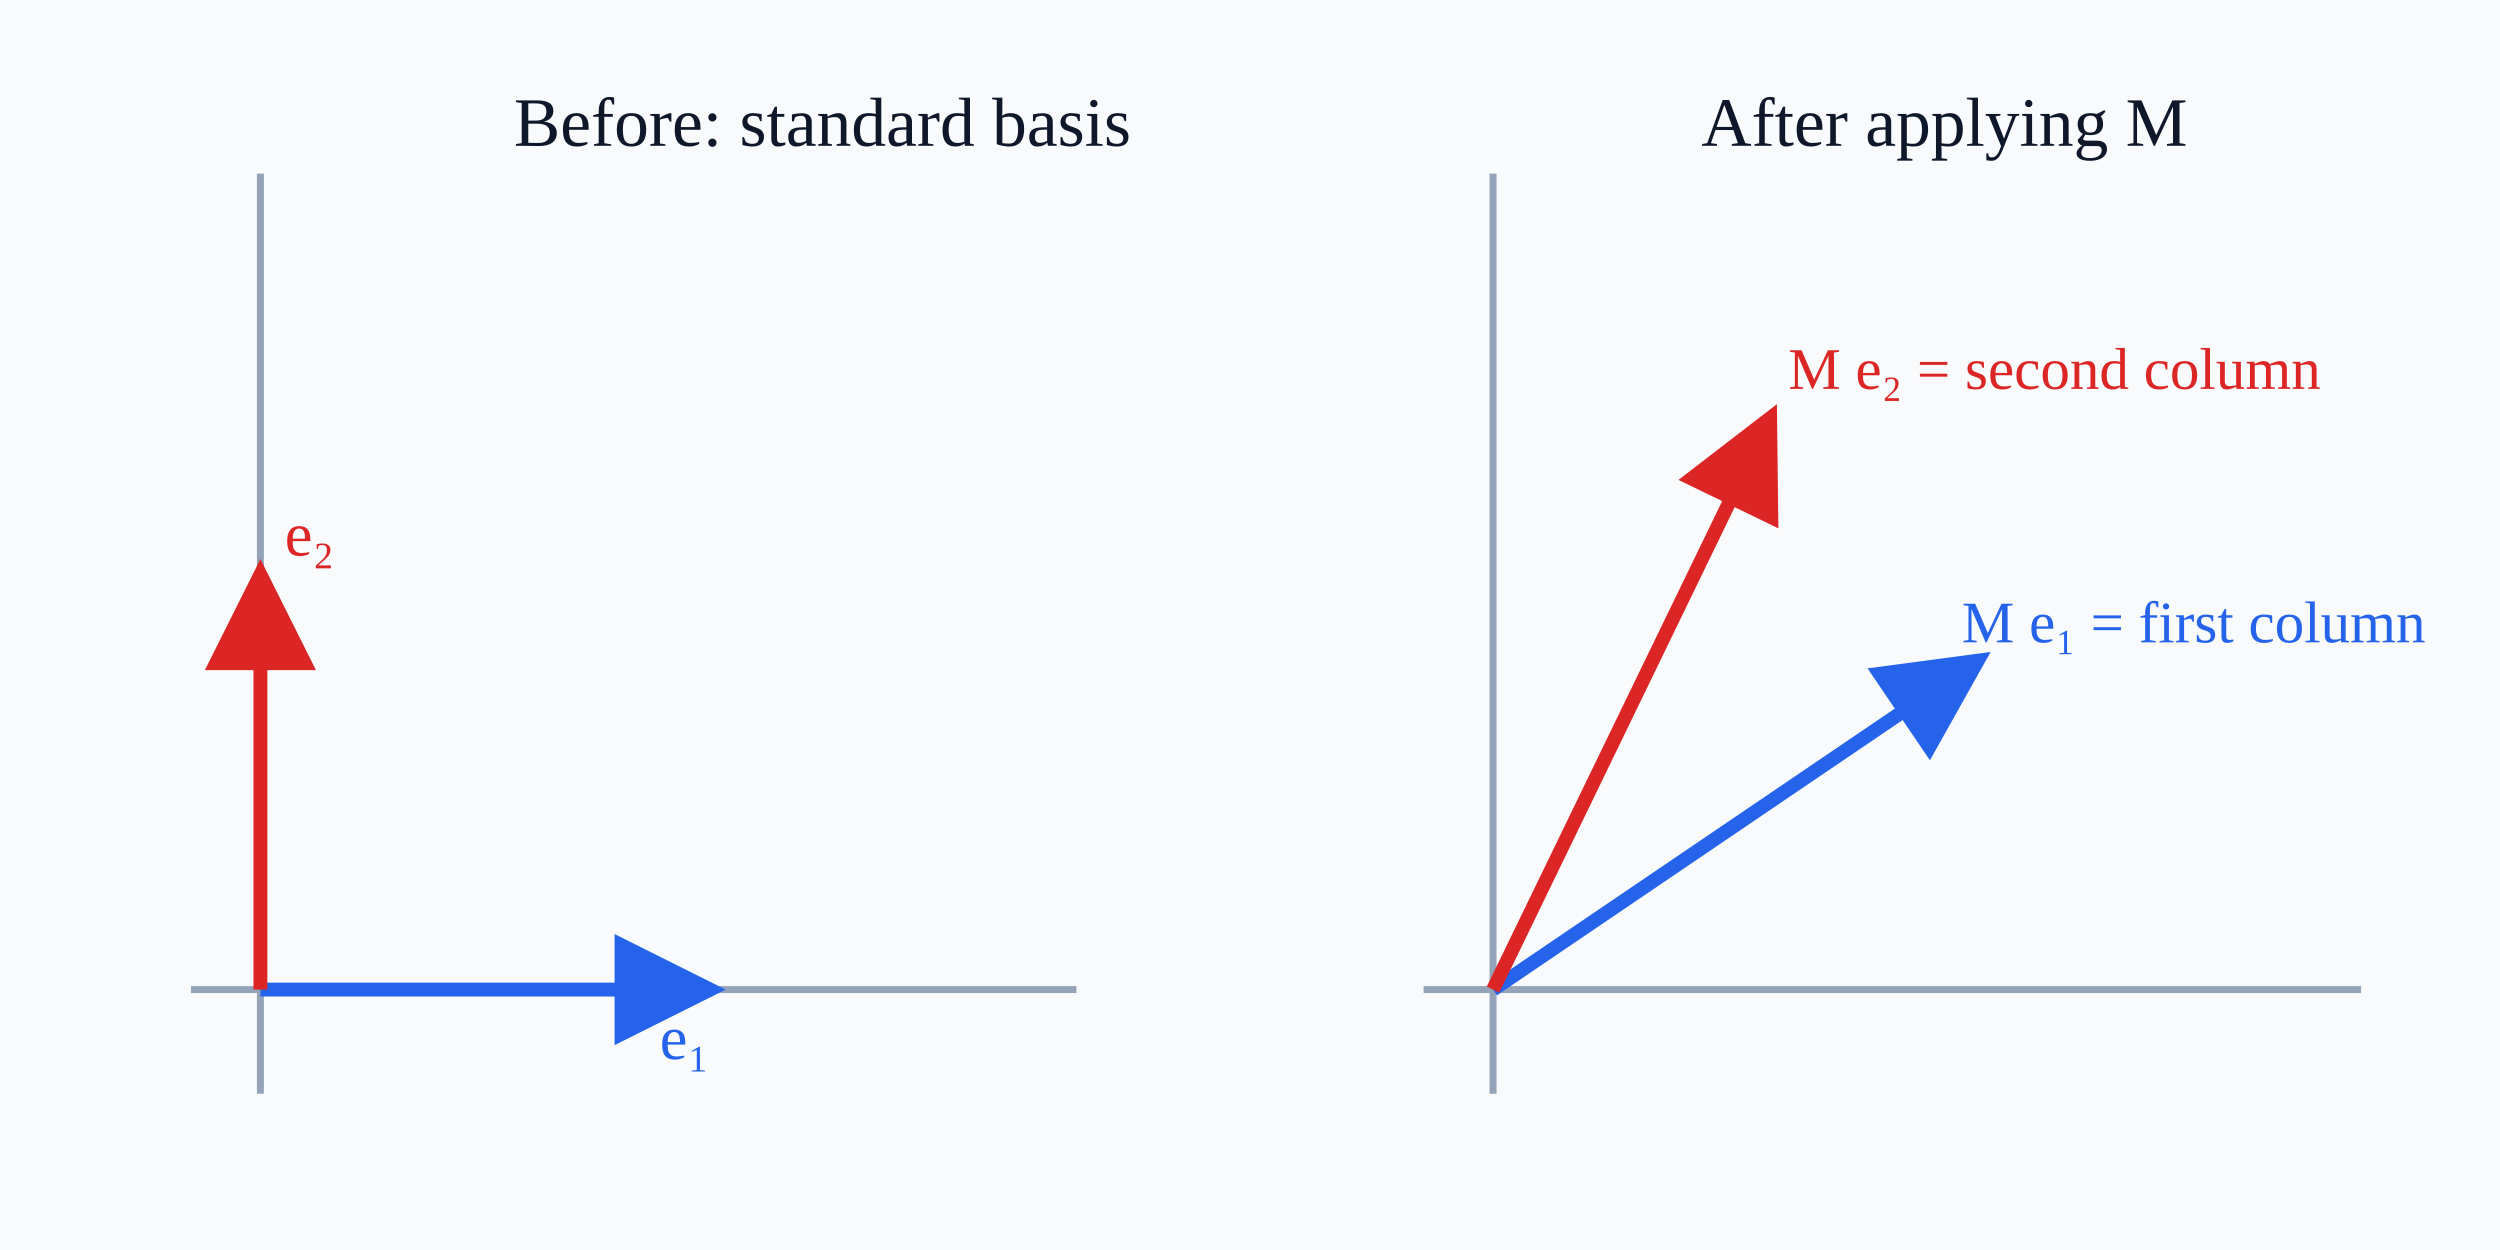
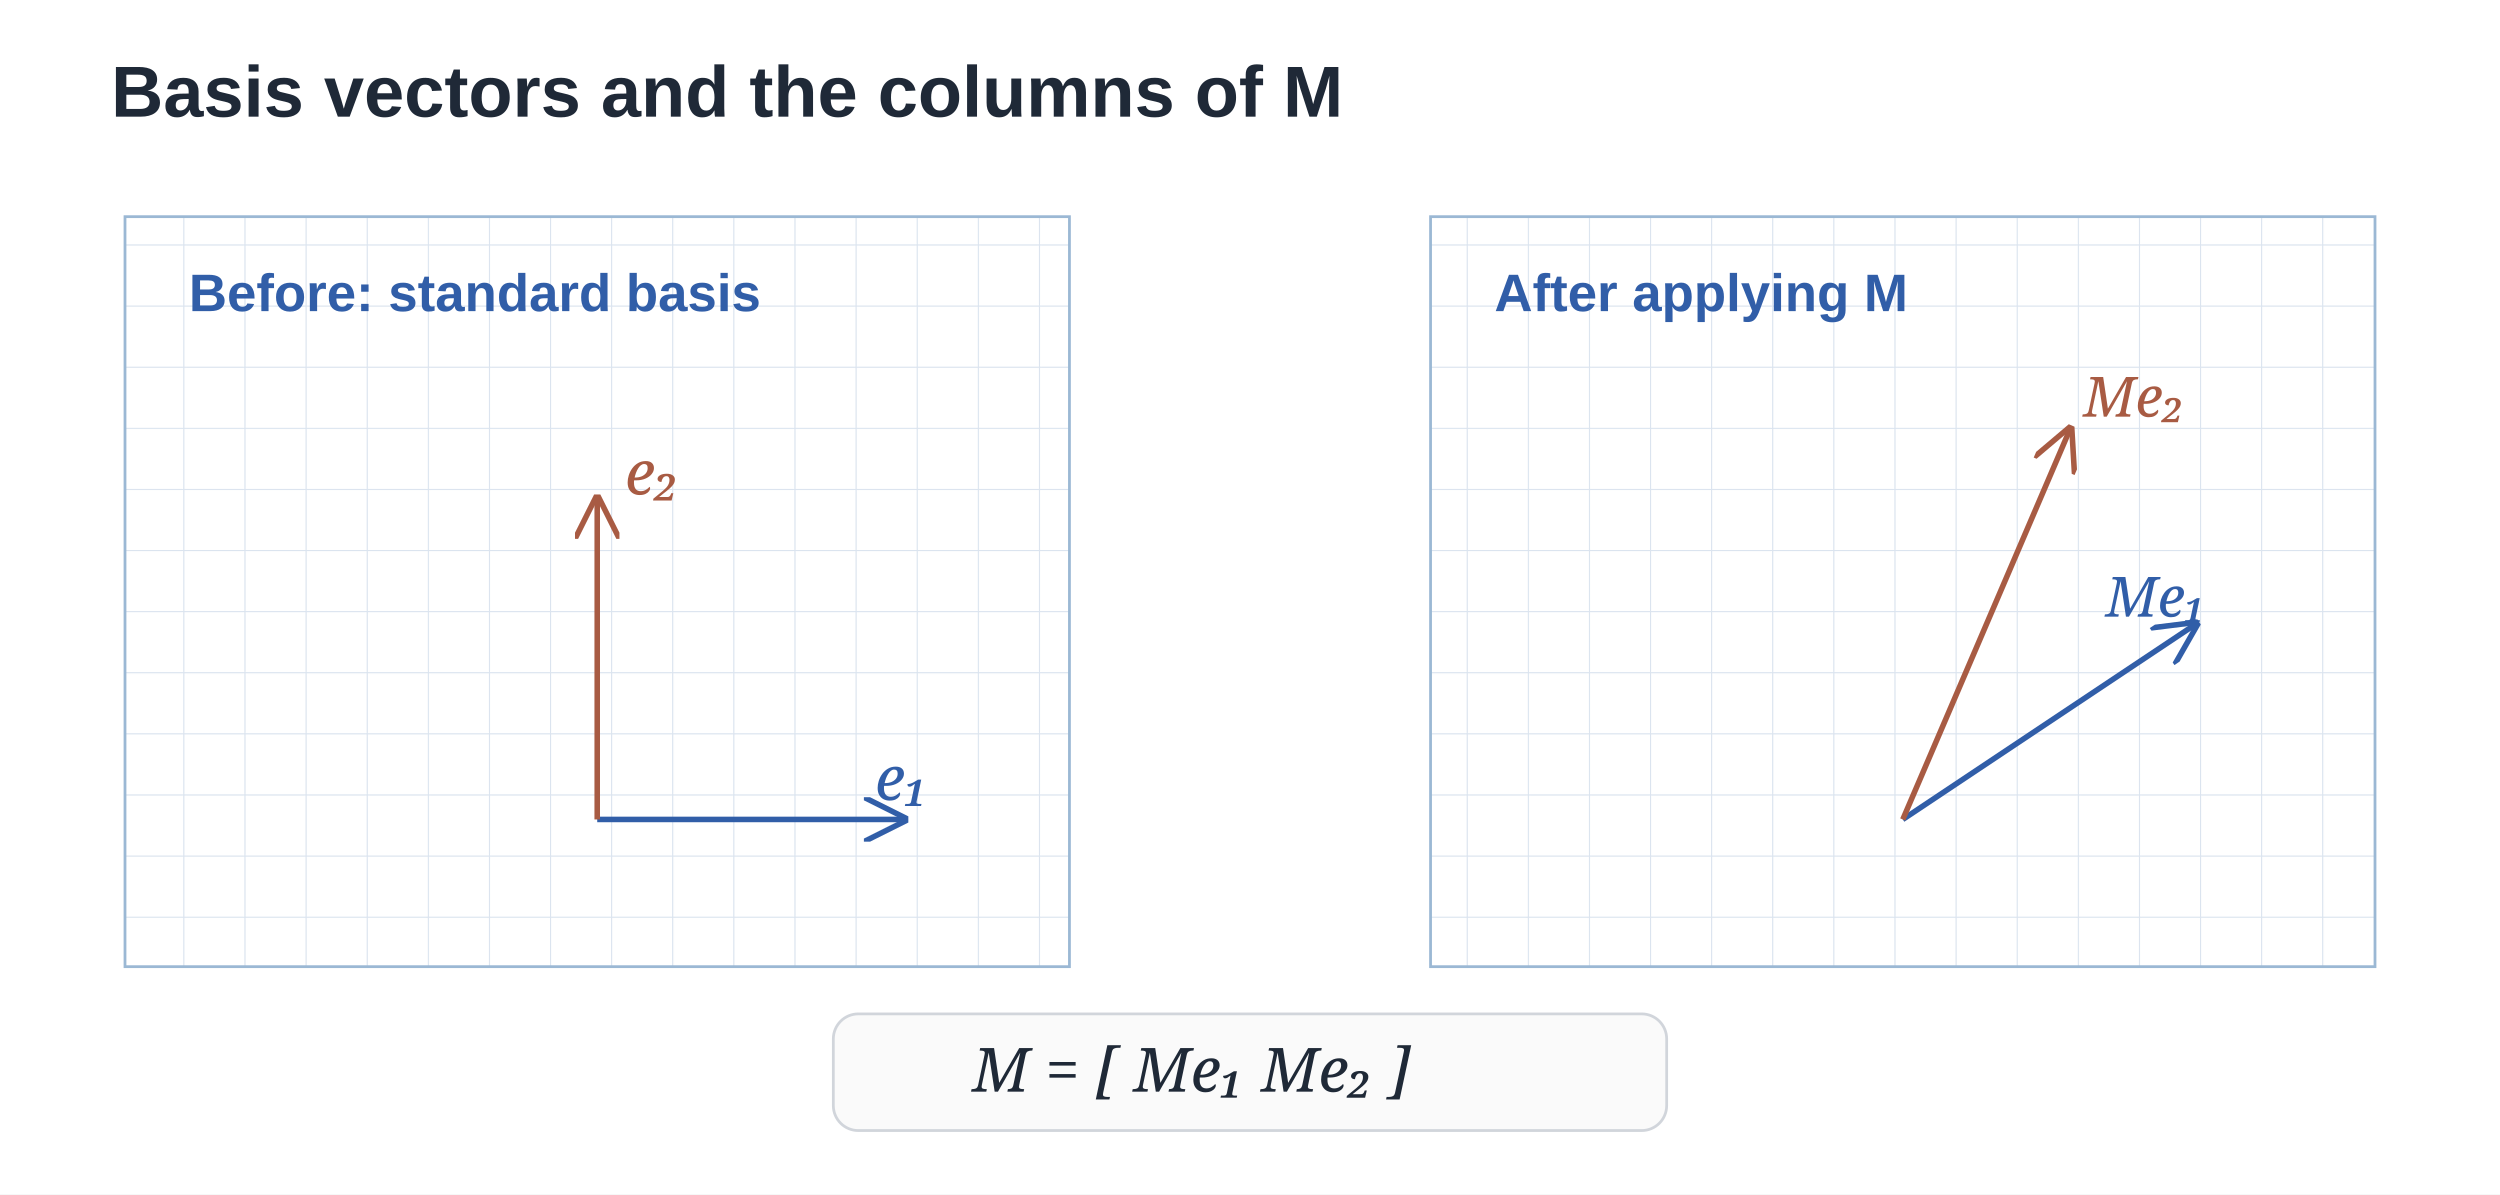
- <svg xmlns="http://www.w3.org/2000/svg" viewBox="0 0 720 360" role="img" aria-labelledby="title desc">
+ <svg xmlns="http://www.w3.org/2000/svg" viewBox="0 0 900 430" role="img" aria-labelledby="title desc">
  <defs>
-     <marker id="arrow" markerWidth="8" markerHeight="8" refX="7" refY="4" orient="auto">
-       <path d="M0,0 L8,4 L0,8 z" fill="#2563eb" />
+     <marker id="b" markerWidth="8" markerHeight="8" refX="7" refY="4" orient="auto">
+       <path d="M0 0L8 4L0 8" fill="none" stroke="#315ea8" />
    </marker>
-     <marker id="arrow2" markerWidth="8" markerHeight="8" refX="7" refY="4" orient="auto">
-       <path d="M0,0 L8,4 L0,8 z" fill="#dc2626" />
+     <marker id="o" markerWidth="8" markerHeight="8" refX="7" refY="4" orient="auto">
+       <path d="M0 0L8 4L0 8" fill="none" stroke="#a85b43" />
    </marker>
+     <pattern id="g" width="22" height="22" patternUnits="userSpaceOnUse">
+       <path d="M22 0H0V22" fill="none" stroke="#dbe4ef" stroke-width="0.8" />
+     </pattern>
  </defs>
-   <rect width="720" height="360" fill="#f8fafc" />
-   <line x1="55" y1="285" x2="310" y2="285" stroke="#94a3b8" stroke-width="2" />
-   <line x1="75" y1="315" x2="75" y2="50" stroke="#94a3b8" stroke-width="2" />
-   <line x1="410" y1="285" x2="680" y2="285" stroke="#94a3b8" stroke-width="2" />
-   <line x1="430" y1="315" x2="430" y2="50" stroke="#94a3b8" stroke-width="2" />
-   <text x="148" y="42" font-size="20" fill="#0f172a">Before: standard basis</text>
-   <text x="490" y="42" font-size="20" fill="#0f172a">After applying M</text>
-   <line x1="75" y1="285" x2="205" y2="285" stroke="#2563eb" stroke-width="4" marker-end="url(#arrow)" />
-   <line x1="75" y1="285" x2="75" y2="165" stroke="#dc2626" stroke-width="4" marker-end="url(#arrow2)" />
-   <line x1="430" y1="285" x2="570" y2="190" stroke="#2563eb" stroke-width="4" marker-end="url(#arrow)" />
-   <line x1="430" y1="285" x2="510" y2="120" stroke="#dc2626" stroke-width="4" marker-end="url(#arrow2)" />
-   <text x="190" y="305" font-size="18" fill="#2563eb">e₁</text>
-   <text x="82" y="160" font-size="18" fill="#dc2626">e₂</text>
-   <text x="565" y="185" font-size="17" fill="#2563eb">M e₁ = first column</text>
-   <text x="515" y="112" font-size="17" fill="#dc2626">M e₂ = second column</text>
+   <rect width="900" height="430" fill="#fff" />
+   <text x="40" y="42" font-family="Arial" font-size="26" font-weight="600" fill="#1f2937">Basis vectors and the columns of M</text>
+   <rect x="45" y="78" width="340" height="270" fill="url(#g)" stroke="#9bb8d4" />
+   <rect x="515" y="78" width="340" height="270" fill="url(#g)" stroke="#9bb8d4" />
+   <text x="68" y="112" font-family="Arial" font-size="19" font-weight="600" fill="#315ea8">Before: standard basis</text>
+   <text x="538" y="112" font-family="Arial" font-size="19" font-weight="600" fill="#315ea8">After applying M</text>
+   <line x1="215" y1="295" x2="325" y2="295" stroke="#315ea8" stroke-width="2" marker-end="url(#b)" />
+   <line x1="215" y1="295" x2="215" y2="180" stroke="#a85b43" stroke-width="2" marker-end="url(#o)" />
+   <text x="315" y="288" font-family="Georgia" font-size="22" font-style="italic" fill="#315ea8">e₁</text>
+   <text x="225" y="178" font-family="Georgia" font-size="22" font-style="italic" fill="#a85b43">e₂</text>
+   <line x1="685" y1="295" x2="790" y2="225" stroke="#315ea8" stroke-width="2" marker-end="url(#b)" />
+   <line x1="685" y1="295" x2="745" y2="155" stroke="#a85b43" stroke-width="2" marker-end="url(#o)" />
+   <text x="758" y="222" font-family="Georgia" font-size="20" font-style="italic" fill="#315ea8">Me₁</text>
+   <text x="750" y="150" font-family="Georgia" font-size="20" font-style="italic" fill="#a85b43">Me₂</text>
+   <rect x="300" y="365" width="300" height="42" rx="9" fill="#fafafa" stroke="#d1d5db" />
+   <text x="350" y="393" font-family="Georgia" font-size="22" font-style="italic" fill="#1f2937">M = [ Me₁  Me₂ ]</text>
</svg>
